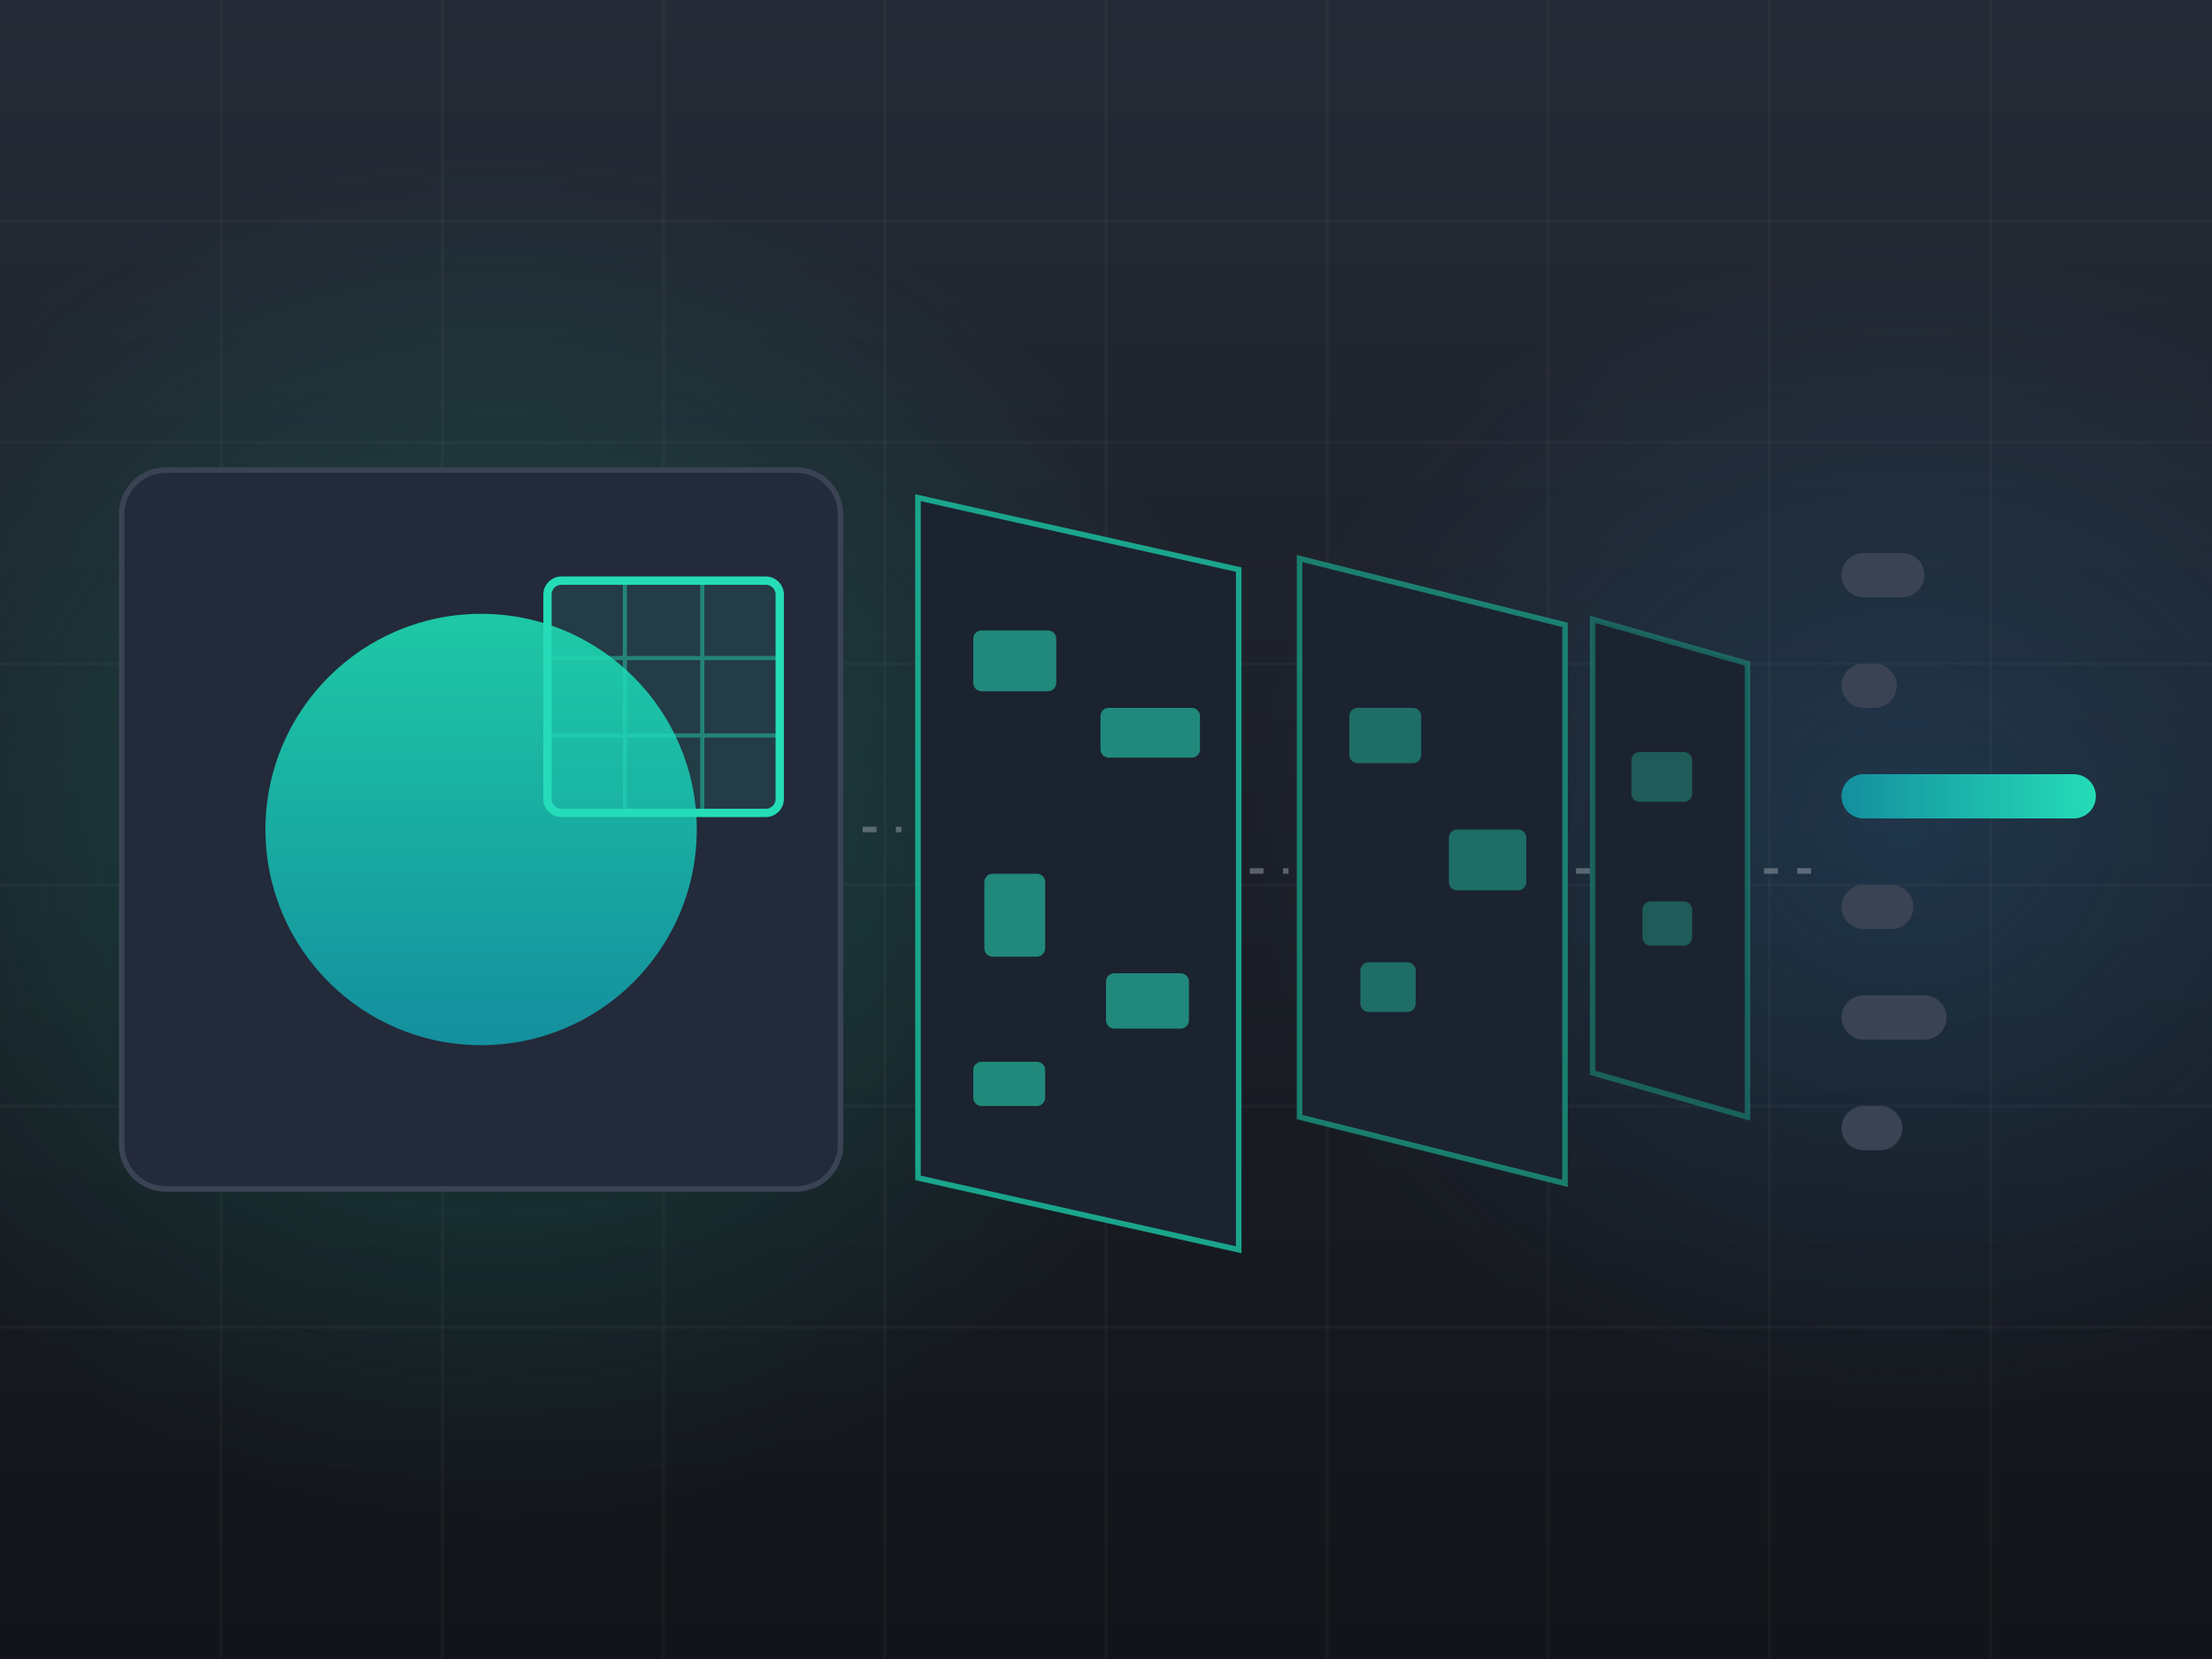
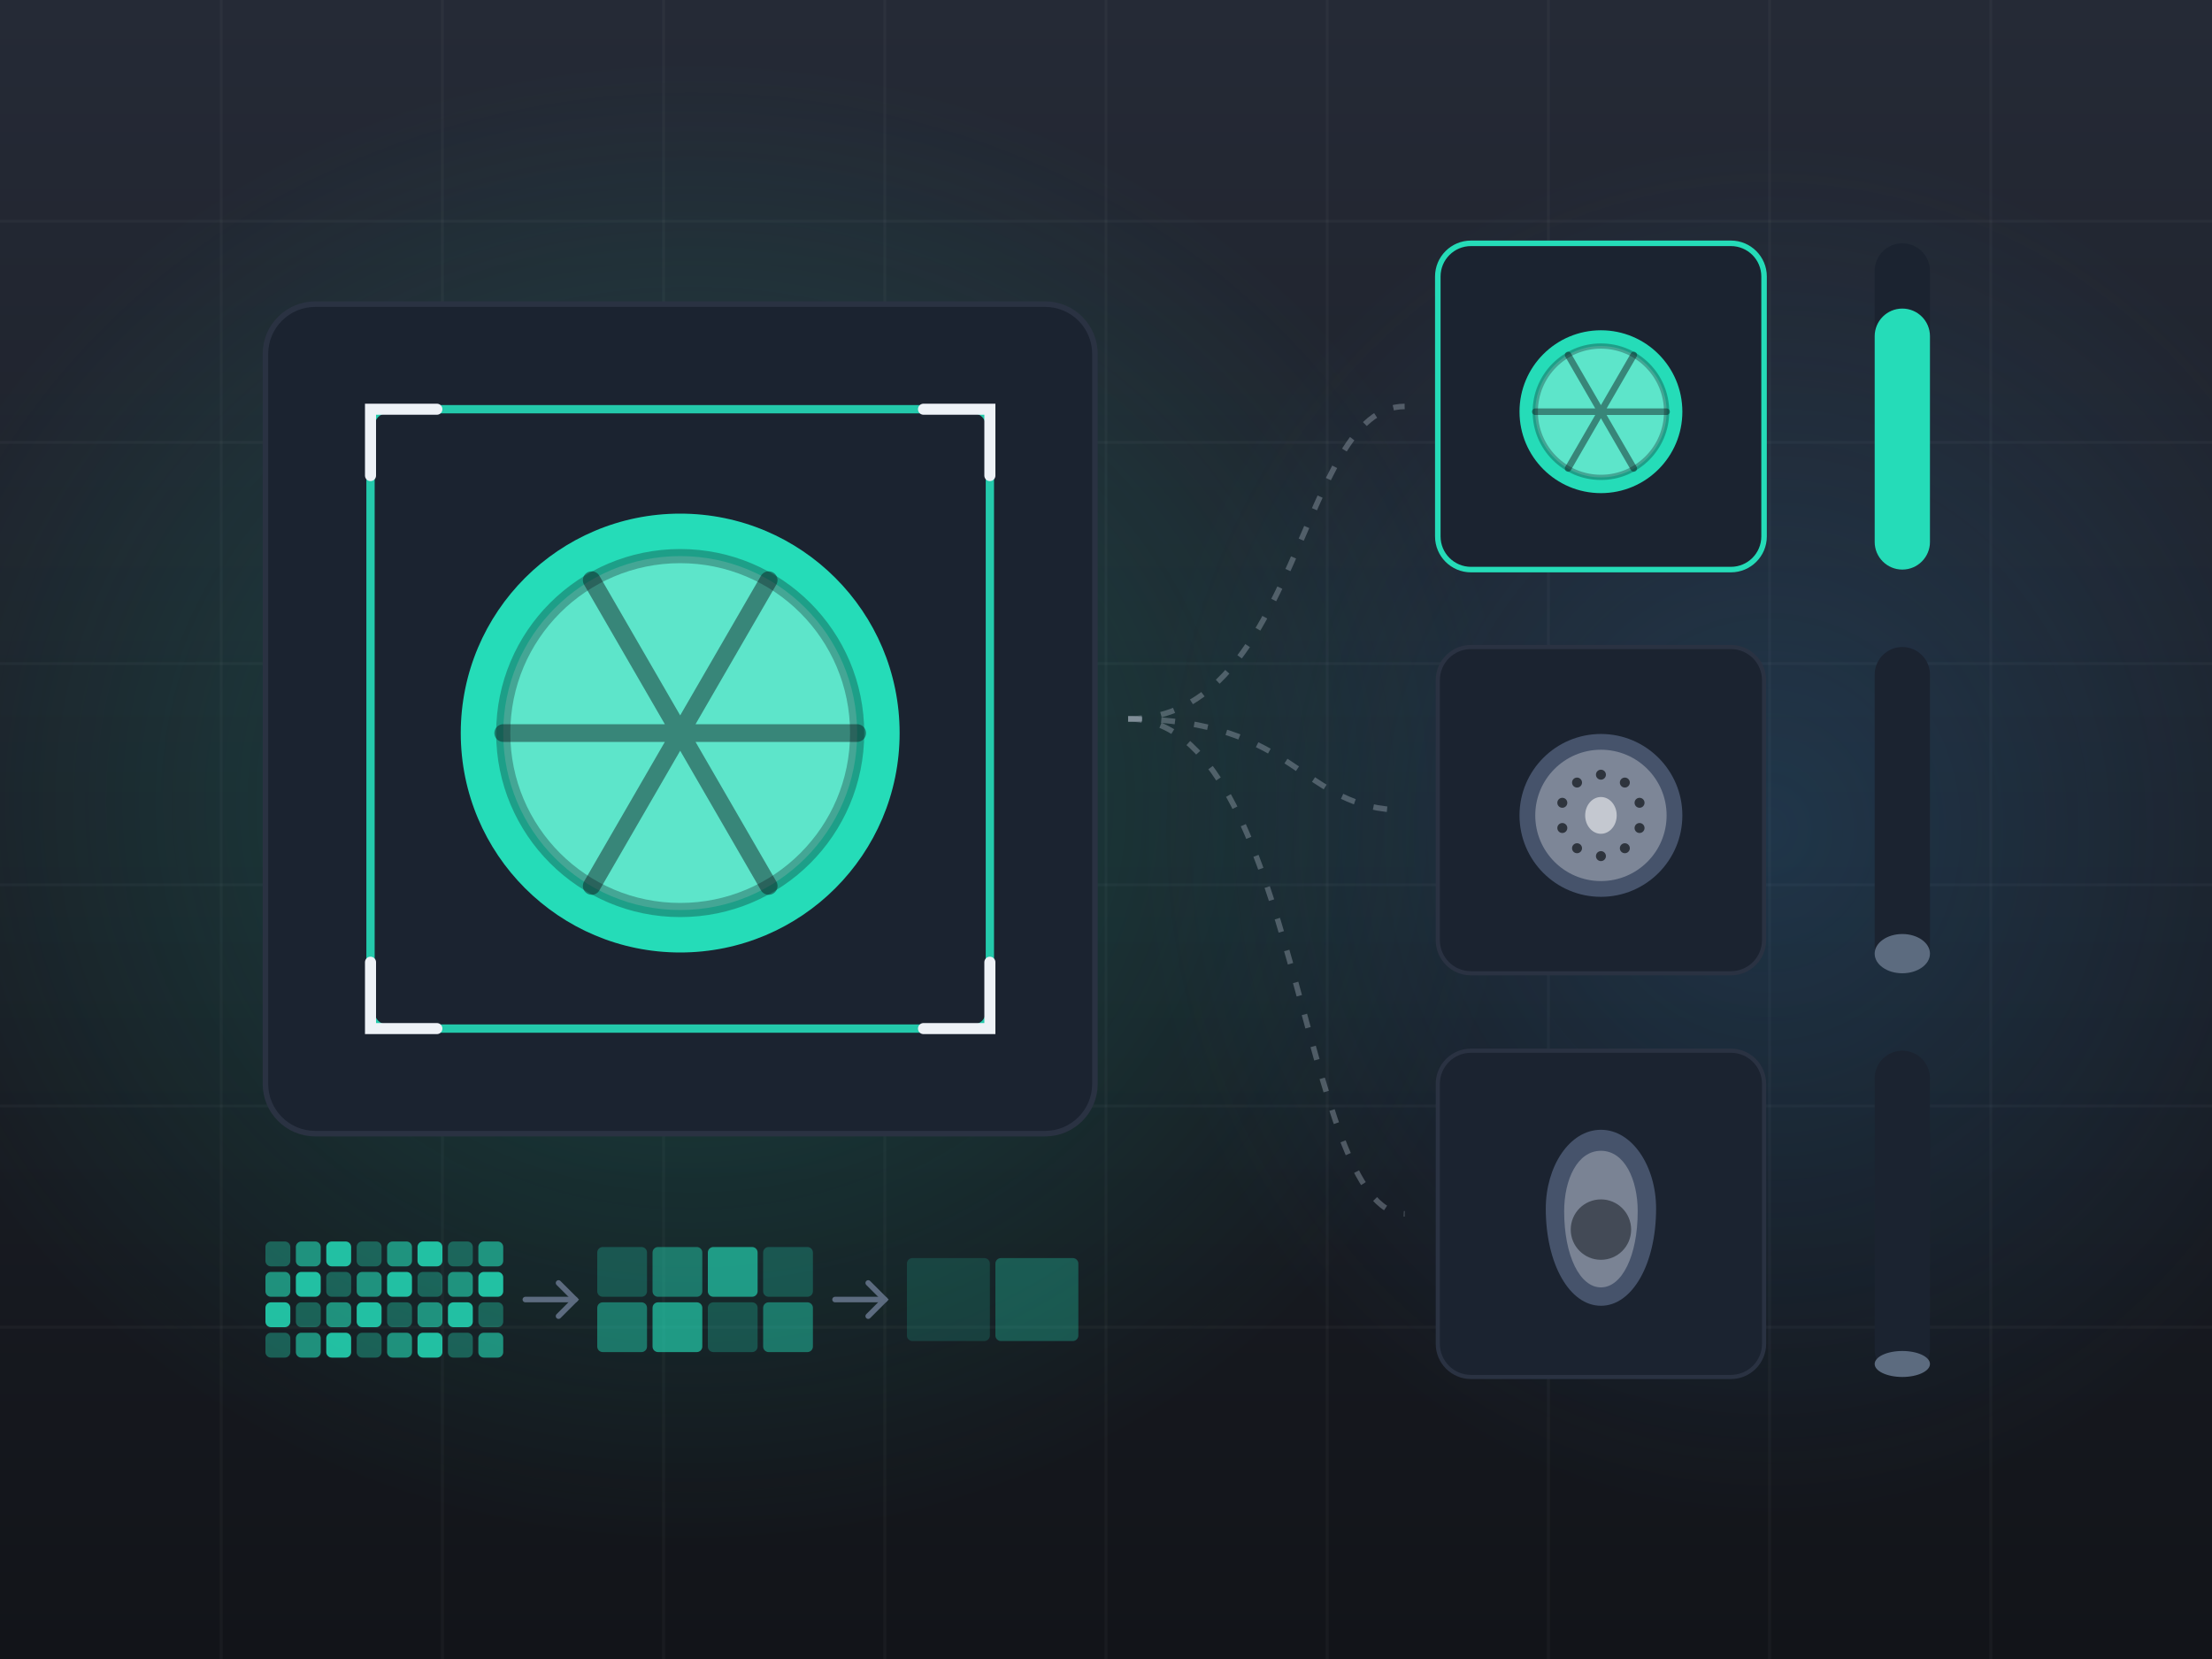
- <svg xmlns="http://www.w3.org/2000/svg" viewBox="0 0 800 600" width="800" height="600" role="img" aria-label="A photograph passing through convolution layers into six class scores">
+ <svg xmlns="http://www.w3.org/2000/svg" viewBox="0 0 800 600" width="800" height="600" role="img" aria-label="An orange classified, with the pooling ladder beneath it">
  <defs>
    <linearGradient id="bg" x1="0" y1="0" x2="0" y2="1">
      <stop offset="0" stop-color="#252a36" />
      <stop offset="1" stop-color="#121419" />
-     </linearGradient>
-     <linearGradient id="fruit" x1="0" y1="0" x2="0" y2="1">
-       <stop offset="0" stop-color="#1ec8a5" />
-       <stop offset="1" stop-color="#148f9e" />
-     </linearGradient>
-     <linearGradient id="winner" x1="0" y1="0" x2="1" y2="0">
-       <stop offset="0" stop-color="#148f9e" />
-       <stop offset="1" stop-color="#25dcb8" />
    </linearGradient>
    <radialGradient id="glowT" cx="0.5" cy="0.5" r="0.5">
      <stop offset="0" stop-color="#17A589" stop-opacity="0.30" />
      <stop offset="1" stop-color="#17A589" stop-opacity="0" />
    </radialGradient>
    <radialGradient id="glowB" cx="0.5" cy="0.5" r="0.5">
      <stop offset="0" stop-color="#2E86C1" stop-opacity="0.22" />
      <stop offset="1" stop-color="#2E86C1" stop-opacity="0" />
    </radialGradient>
+     <g id="f-apple">
+       <path d="M50 33 C 45 25 33 26 28 38 C 23 51 27 69 37 80 C 43 87 48 85 50 81 C 52 85 57 87 63 80 C 73 69 77 51 72 38 C 67 26 55 25 50 33 Z" />
+       <path d="M48 34 C 47 25 49 18 54 13 L 58 16 C 53 21 52 27 52 34 Z" fill="#0d1218" fill-opacity="0.5" />
+       <path d="M53 23 C 61 14 72 13 79 16 C 76 25 67 31 56 28 Z" />
+     </g>
+     <g id="f-avocado">
+       <path d="M50 18 C 62 18 71 32 71 48 C 71 69 62 85 50 85 C 38 85 29 69 29 48 C 29 32 38 18 50 18 Z" />
+       <path d="M50 26 C 59 26 64 37 64 49 C 64 66 58 78 50 78 C 42 78 36 66 36 49 C 36 37 41 26 50 26 Z" fill="#ffffff" fill-opacity="0.28" />
+       <circle cx="50" cy="56" r="11.5" fill="#0d1218" fill-opacity="0.5" />
+     </g>
+     <g id="f-banana">
+       <path d="M20 26 C 20 22 28 21 30 26 C 34 50 50 66 74 66 C 79 66 82 72 79 76 C 46 82 24 58 20 26 Z" />
+       <path d="M27 32 C 32 52 48 63 68 64 C 50 68 33 54 27 32 Z" fill="#ffffff" fill-opacity="0.20" />
+     </g>
+     <g id="f-kiwi">
+       <circle cx="50" cy="52" r="31" />
+       <circle cx="50" cy="52" r="25" fill="#ffffff" fill-opacity="0.30" />
+       <ellipse cx="50" cy="52" rx="6" ry="7" fill="#ffffff" fill-opacity="0.55" />
+       <g fill="#0d1218" fill-opacity="0.7">
+         <circle cx="50" cy="36.5" r="1.9" />
+         <circle cx="59.1" cy="39.5" r="1.9" />
+         <circle cx="64.7" cy="47.2" r="1.9" />
+         <circle cx="64.7" cy="56.8" r="1.9" />
+         <circle cx="59.1" cy="64.5" r="1.9" />
+         <circle cx="50" cy="67.5" r="1.9" />
+         <circle cx="40.9" cy="64.5" r="1.9" />
+         <circle cx="35.3" cy="56.8" r="1.9" />
+         <circle cx="35.3" cy="47.2" r="1.9" />
+         <circle cx="40.9" cy="39.5" r="1.9" />
+       </g>
+     </g>
+     <g id="f-lemon">
+       <ellipse cx="50" cy="52" rx="31" ry="21" transform="rotate(-16 50 52)" />
+       <path d="M22 62 L 8 71 L 23 66 Z" />
+       <path d="M78 42 L 92 33 L 77 38 Z" />
+       <ellipse cx="42" cy="45" rx="9" ry="5" transform="rotate(-16 42 45)" fill="#ffffff" fill-opacity="0.22" />
+     </g>
+     <g id="f-orange">
+       <circle cx="50" cy="52" r="31" />
+       <circle cx="50" cy="52" r="25" fill="#ffffff" fill-opacity="0.26" />
+       <g stroke="#0d1218" stroke-opacity="0.45" stroke-width="2.5" stroke-linecap="round">
+         <path d="M50 52 L 75 52M50 52 L 62.5 73.6M50 52 L 37.5 73.6M50 52 L 25 52M50 52 L 37.5 30.4M50 52 L 62.5 30.4" />
+       </g>
+       <circle cx="50" cy="52" r="25" fill="none" stroke="#0d1218" stroke-opacity="0.3" stroke-width="2" />
+     </g>
  </defs>
  <rect width="800" height="600" fill="url(#bg)" />
  <g stroke="#eef2f7" stroke-opacity="0.035" stroke-width="1">
    <path d="M0 80H800M0 160H800M0 240H800M0 320H800M0 400H800M0 480H800" />
    <path d="M80 0V600M160 0V600M240 0V600M320 0V600M400 0V600M480 0V600M560 0V600M640 0V600M720 0V600" />
  </g>
-   <ellipse cx="180" cy="300" rx="270" ry="250" fill="url(#glowT)" />
-   <ellipse cx="690" cy="300" rx="240" ry="215" fill="url(#glowB)" />
+   <ellipse cx="250" cy="290" rx="300" ry="270" fill="url(#glowT)" />
+   <ellipse cx="640" cy="300" rx="230" ry="250" fill="url(#glowB)" />
  <g>
-     <rect x="44" y="170" width="260" height="260" rx="16" fill="#232a3a" />
-     <circle cx="174" cy="300" r="78" fill="url(#fruit)" />
-     <rect x="44" y="170" width="260" height="260" rx="16" fill="none" stroke="#3a4354" stroke-width="2" />
-   </g>
-   <g transform="translate(198,210)">
-     <rect x="0" y="0" width="84" height="84" rx="5" fill="#25dcb8" fill-opacity="0.10" stroke="#25dcb8" stroke-width="3" />
-     <g stroke="#25dcb8" stroke-opacity="0.45" stroke-width="1.5">
-       <path d="M28 0V84M56 0V84M0 28H84M0 56H84" />
+     <rect x="96" y="110" width="300" height="300" rx="18" fill="#1b2330" stroke="#2a3242" stroke-width="2" />
+     <use href="#f-orange" fill="#25dcb8" transform="translate(118.0,132.0) scale(2.56)" />
+     <rect x="134" y="148" width="224" height="224" rx="6" fill="none" stroke="#25dcb8" stroke-width="3" stroke-opacity="0.9" />
+     <g fill="none" stroke="#eef2f7" stroke-width="4" stroke-linecap="round">
+       <path d="M134 172 V148 H158" />
+       <path d="M358 172 V148 H334" />
+       <path d="M134 348 V372 H158" />
+       <path d="M358 348 V372 H334" />
    </g>
  </g>
-   <g stroke="#9aa4b0" stroke-width="2" stroke-opacity="0.5" stroke-dasharray="5 7">
-     <path d="M312 300H326" />
-     <path d="M452 315H466" />
-     <path d="M570 315H582" />
-     <path d="M638 315H660" />
+   <g fill="none" stroke="#9aa4b0" stroke-width="2" stroke-opacity="0.42" stroke-dasharray="5 7">
+     <path d="M408 260 C 470 260 470 147 508 147" />
+     <path d="M408 260 C 470 260 470 293 508 293" />
+     <path d="M408 260 C 470 260 470 439 508 439" />
  </g>
  <g>
-     <polygon points="332,180 448,206 448,452 332,426" fill="#1b2330" stroke="#1ABC9C" stroke-opacity="0.85" stroke-width="2" />
-     <g fill="#25dcb8" fill-opacity="0.55">
-       <rect x="352" y="228" width="30" height="22" rx="3" />
-       <rect x="398" y="256" width="36" height="18" rx="3" />
-       <rect x="356" y="316" width="22" height="30" rx="3" />
-       <rect x="400" y="352" width="30" height="20" rx="3" />
-       <rect x="352" y="384" width="26" height="16" rx="3" />
-     </g>
-     <polygon points="470,202 566,226 566,428 470,404" fill="#1b2330" stroke="#1ABC9C" stroke-opacity="0.6" stroke-width="2" />
-     <g fill="#25dcb8" fill-opacity="0.4">
-       <rect x="488" y="256" width="26" height="20" rx="3" />
-       <rect x="524" y="300" width="28" height="22" rx="3" />
-       <rect x="492" y="348" width="20" height="18" rx="3" />
-     </g>
-     <polygon points="576,224 632,240 632,404 576,388" fill="#1b2330" stroke="#1ABC9C" stroke-opacity="0.4" stroke-width="2" />
-     <g fill="#25dcb8" fill-opacity="0.3">
-       <rect x="590" y="272" width="22" height="18" rx="3" />
-       <rect x="594" y="326" width="18" height="16" rx="3" />
+     <rect x="520" y="88" width="118" height="118" rx="12" fill="#1b2330" stroke="#25dcb8" stroke-width="2" />
+     <use href="#f-orange" fill="#25dcb8" transform="translate(531.5,99.5) scale(0.95)" />
+     <rect x="678" y="88" width="20" height="118" rx="10" fill="#1b2330" />
+     <rect x="678" y="111.6" width="20" height="94.4" rx="10" fill="#25dcb8" />
+     <rect x="520" y="234" width="118" height="118" rx="12" fill="#1b2330" stroke="#2a3242" stroke-width="1.5" />
+     <use href="#f-kiwi" fill="#46536b" transform="translate(531.5,245.5) scale(0.95)" />
+     <rect x="678" y="234" width="20" height="118" rx="10" fill="#1b2330" />
+     <rect x="678" y="337.8" width="20" height="14.2" rx="10" fill="#5c6b7f" />
+     <rect x="520" y="380" width="118" height="118" rx="12" fill="#1b2330" stroke="#2a3242" stroke-width="1.5" />
+     <use href="#f-avocado" fill="#46536b" transform="translate(531.5,391.5) scale(0.95)" />
+     <rect x="678" y="380" width="20" height="118" rx="10" fill="#1b2330" />
+     <rect x="678" y="488.6" width="20" height="9.4" rx="10" fill="#5c6b7f" />
+   </g>
+   <g>
+     <rect x="96" y="449" width="9" height="9" rx="2" fill="#25dcb8" fill-opacity="0.35" />
+     <rect x="107" y="449" width="9" height="9" rx="2" fill="#25dcb8" fill-opacity="0.60" />
+     <rect x="118" y="449" width="9" height="9" rx="2" fill="#25dcb8" fill-opacity="0.85" />
+     <rect x="129" y="449" width="9" height="9" rx="2" fill="#25dcb8" fill-opacity="0.35" />
+     <rect x="140" y="449" width="9" height="9" rx="2" fill="#25dcb8" fill-opacity="0.60" />
+     <rect x="151" y="449" width="9" height="9" rx="2" fill="#25dcb8" fill-opacity="0.85" />
+     <rect x="162" y="449" width="9" height="9" rx="2" fill="#25dcb8" fill-opacity="0.35" />
+     <rect x="173" y="449" width="9" height="9" rx="2" fill="#25dcb8" fill-opacity="0.60" />
+     <rect x="96" y="460" width="9" height="9" rx="2" fill="#25dcb8" fill-opacity="0.60" />
+     <rect x="107" y="460" width="9" height="9" rx="2" fill="#25dcb8" fill-opacity="0.85" />
+     <rect x="118" y="460" width="9" height="9" rx="2" fill="#25dcb8" fill-opacity="0.35" />
+     <rect x="129" y="460" width="9" height="9" rx="2" fill="#25dcb8" fill-opacity="0.60" />
+     <rect x="140" y="460" width="9" height="9" rx="2" fill="#25dcb8" fill-opacity="0.85" />
+     <rect x="151" y="460" width="9" height="9" rx="2" fill="#25dcb8" fill-opacity="0.35" />
+     <rect x="162" y="460" width="9" height="9" rx="2" fill="#25dcb8" fill-opacity="0.60" />
+     <rect x="173" y="460" width="9" height="9" rx="2" fill="#25dcb8" fill-opacity="0.85" />
+     <rect x="96" y="471" width="9" height="9" rx="2" fill="#25dcb8" fill-opacity="0.85" />
+     <rect x="107" y="471" width="9" height="9" rx="2" fill="#25dcb8" fill-opacity="0.35" />
+     <rect x="118" y="471" width="9" height="9" rx="2" fill="#25dcb8" fill-opacity="0.60" />
+     <rect x="129" y="471" width="9" height="9" rx="2" fill="#25dcb8" fill-opacity="0.85" />
+     <rect x="140" y="471" width="9" height="9" rx="2" fill="#25dcb8" fill-opacity="0.35" />
+     <rect x="151" y="471" width="9" height="9" rx="2" fill="#25dcb8" fill-opacity="0.60" />
+     <rect x="162" y="471" width="9" height="9" rx="2" fill="#25dcb8" fill-opacity="0.85" />
+     <rect x="173" y="471" width="9" height="9" rx="2" fill="#25dcb8" fill-opacity="0.35" />
+     <rect x="96" y="482" width="9" height="9" rx="2" fill="#25dcb8" fill-opacity="0.35" />
+     <rect x="107" y="482" width="9" height="9" rx="2" fill="#25dcb8" fill-opacity="0.60" />
+     <rect x="118" y="482" width="9" height="9" rx="2" fill="#25dcb8" fill-opacity="0.85" />
+     <rect x="129" y="482" width="9" height="9" rx="2" fill="#25dcb8" fill-opacity="0.35" />
+     <rect x="140" y="482" width="9" height="9" rx="2" fill="#25dcb8" fill-opacity="0.60" />
+     <rect x="151" y="482" width="9" height="9" rx="2" fill="#25dcb8" fill-opacity="0.85" />
+     <rect x="162" y="482" width="9" height="9" rx="2" fill="#25dcb8" fill-opacity="0.35" />
+     <rect x="173" y="482" width="9" height="9" rx="2" fill="#25dcb8" fill-opacity="0.60" />
+     <rect x="216" y="451" width="18" height="18" rx="2" fill="#25dcb8" fill-opacity="0.26" />
+     <rect x="236" y="451" width="18" height="18" rx="2" fill="#25dcb8" fill-opacity="0.45" />
+     <rect x="256" y="451" width="18" height="18" rx="2" fill="#25dcb8" fill-opacity="0.64" />
+     <rect x="276" y="451" width="18" height="18" rx="2" fill="#25dcb8" fill-opacity="0.26" />
+     <rect x="216" y="471" width="18" height="18" rx="2" fill="#25dcb8" fill-opacity="0.45" />
+     <rect x="236" y="471" width="18" height="18" rx="2" fill="#25dcb8" fill-opacity="0.64" />
+     <rect x="256" y="471" width="18" height="18" rx="2" fill="#25dcb8" fill-opacity="0.26" />
+     <rect x="276" y="471" width="18" height="18" rx="2" fill="#25dcb8" fill-opacity="0.45" />
+     <rect x="328" y="455" width="30" height="30" rx="2" fill="#25dcb8" fill-opacity="0.17" />
+     <rect x="360" y="455" width="30" height="30" rx="2" fill="#25dcb8" fill-opacity="0.30" />
+     <g fill="none" stroke="#5c6b7f" stroke-width="2" stroke-linecap="round">
+       <path d="M190 470 H 208" />
+       <path d="M202 464 L 208 470 L 202 476" />
+       <path d="M302 470 H 320" />
+       <path d="M314 464 L 320 470 L 314 476" />
    </g>
  </g>
-   <g>
-     <rect x="666" y="200" width="30" height="16" rx="8" fill="#3a4354" />
-     <rect x="666" y="240" width="20" height="16" rx="8" fill="#3a4354" />
-     <rect x="666" y="280" width="92" height="16" rx="8" fill="url(#winner)" />
-     <rect x="666" y="320" width="26" height="16" rx="8" fill="#3a4354" />
-     <rect x="666" y="360" width="38" height="16" rx="8" fill="#3a4354" />
-     <rect x="666" y="400" width="22" height="16" rx="8" fill="#3a4354" />
-   </g>
</svg>
